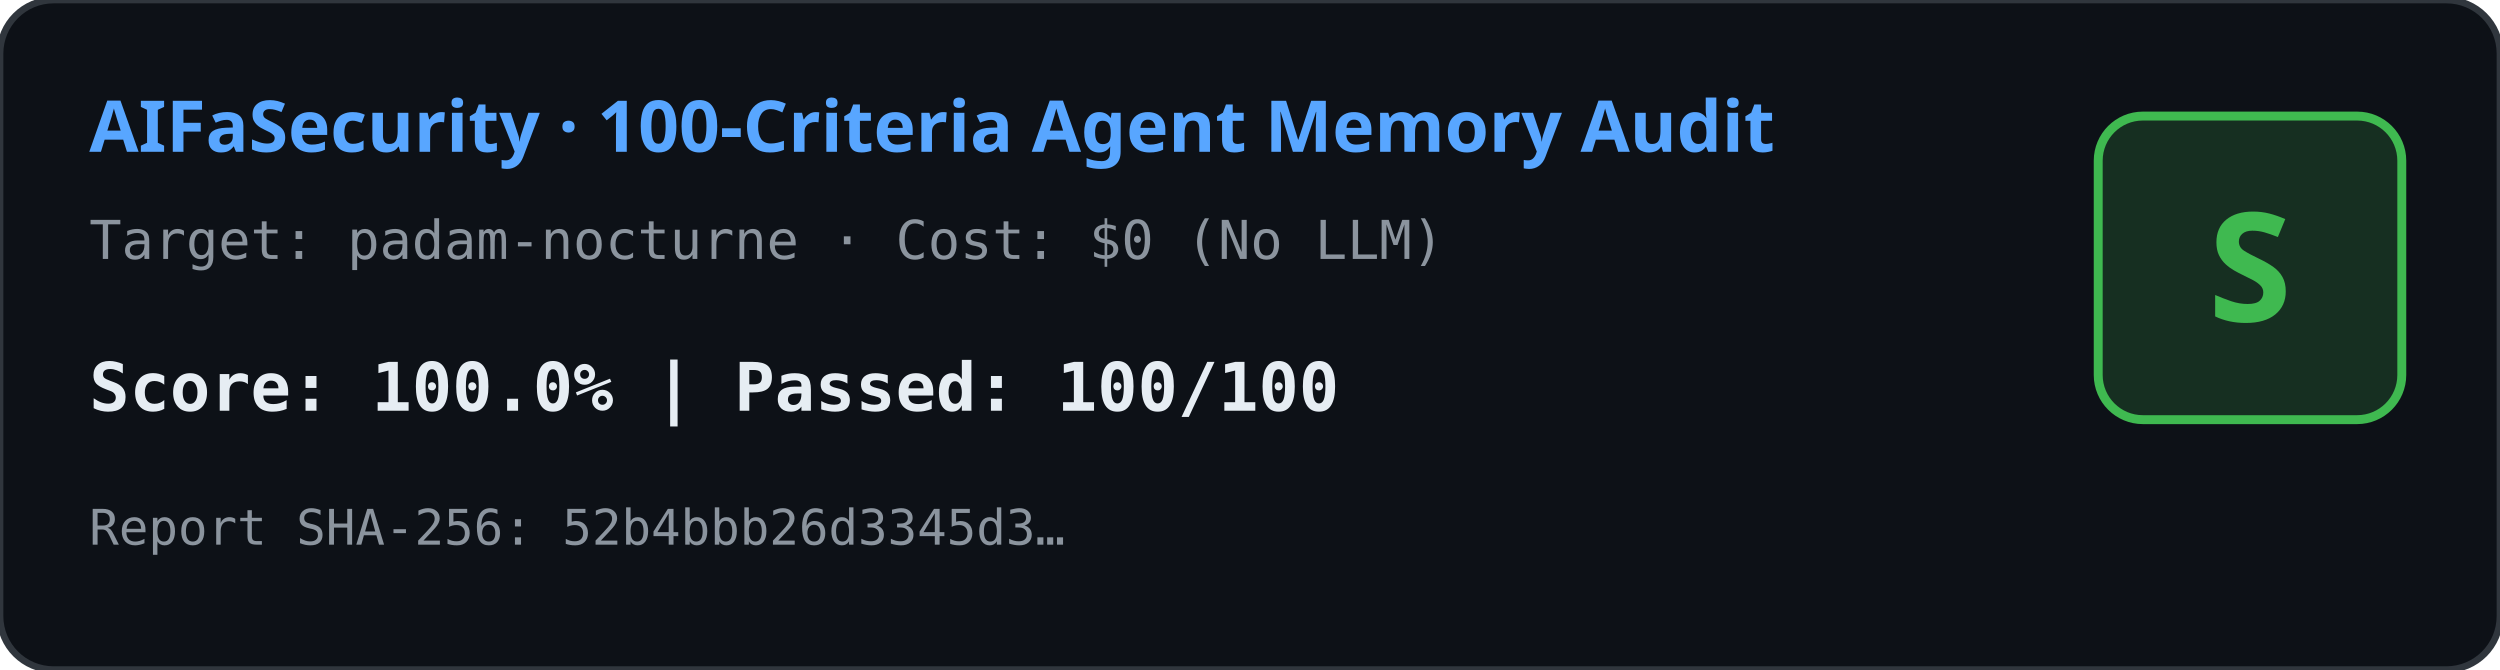
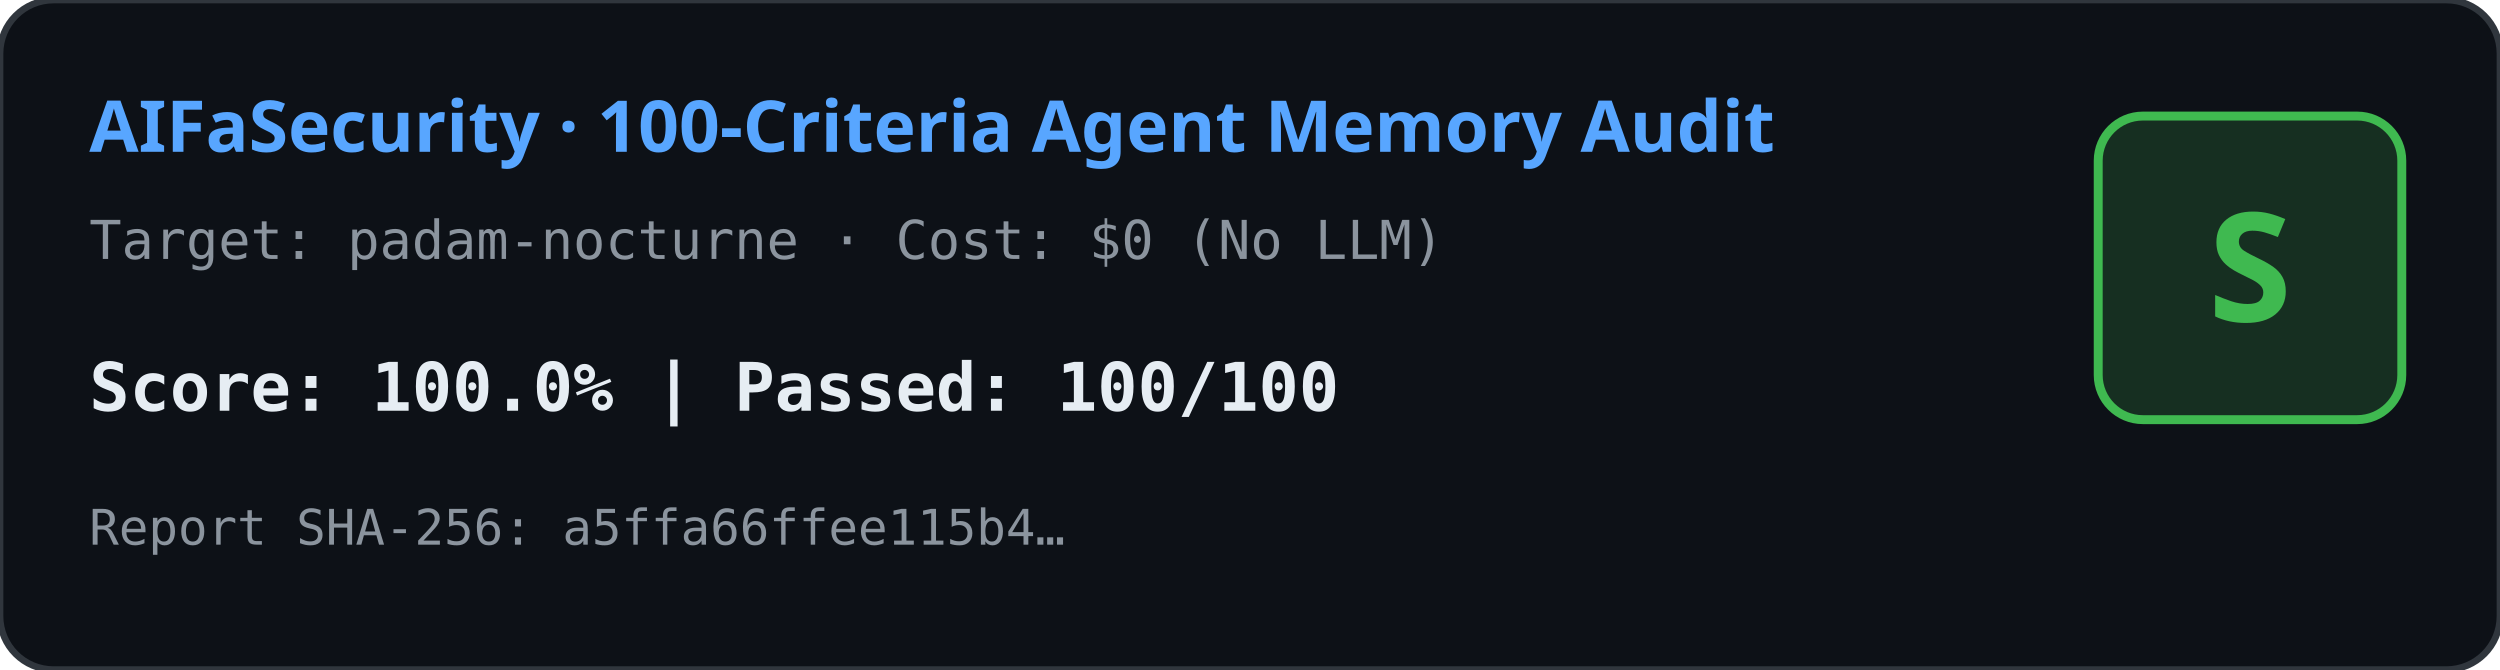
<svg xmlns="http://www.w3.org/2000/svg" width="560" height="150" viewBox="0 0 560 150" role="img" aria-label="AIFaSecurity Benchmark Badge">
  <rect width="560" height="150" rx="12" fill="#0d1117" stroke="#30363d" stroke-width="1.5" />
  <text x="20" y="34" fill="#58a6ff" font-family="system-ui,sans-serif" font-size="16" font-weight="700">AIFaSecurity · 100-Criteria Agent Memory Audit</text>
  <text x="20" y="58" fill="#8b949e" font-family="monospace" font-size="12">Target: padam-nocturne · Cost: $0 (No LLM)</text>
  <text x="20" y="92" fill="#e6edf3" font-family="monospace" font-size="15" font-weight="700">Score: 100.0%   |   Passed: 100/100</text>
-   <text x="20" y="122" fill="#8b949e" font-family="monospace" font-size="11">Report SHA-256: 52b4bbb26d3345d3…</text>
+   <text x="20" y="122" fill="#8b949e" font-family="monospace" font-size="11">Report SHA-256: a5ffa66ffee115b4…</text>
  <rect x="470" y="26" width="68" height="68" rx="10" fill="#3fb950" fill-opacity="0.18" stroke="#3fb950" stroke-width="2" />
  <text x="504" y="72" text-anchor="middle" fill="#3fb950" font-family="system-ui,sans-serif" font-size="34" font-weight="800">S</text>
</svg>
